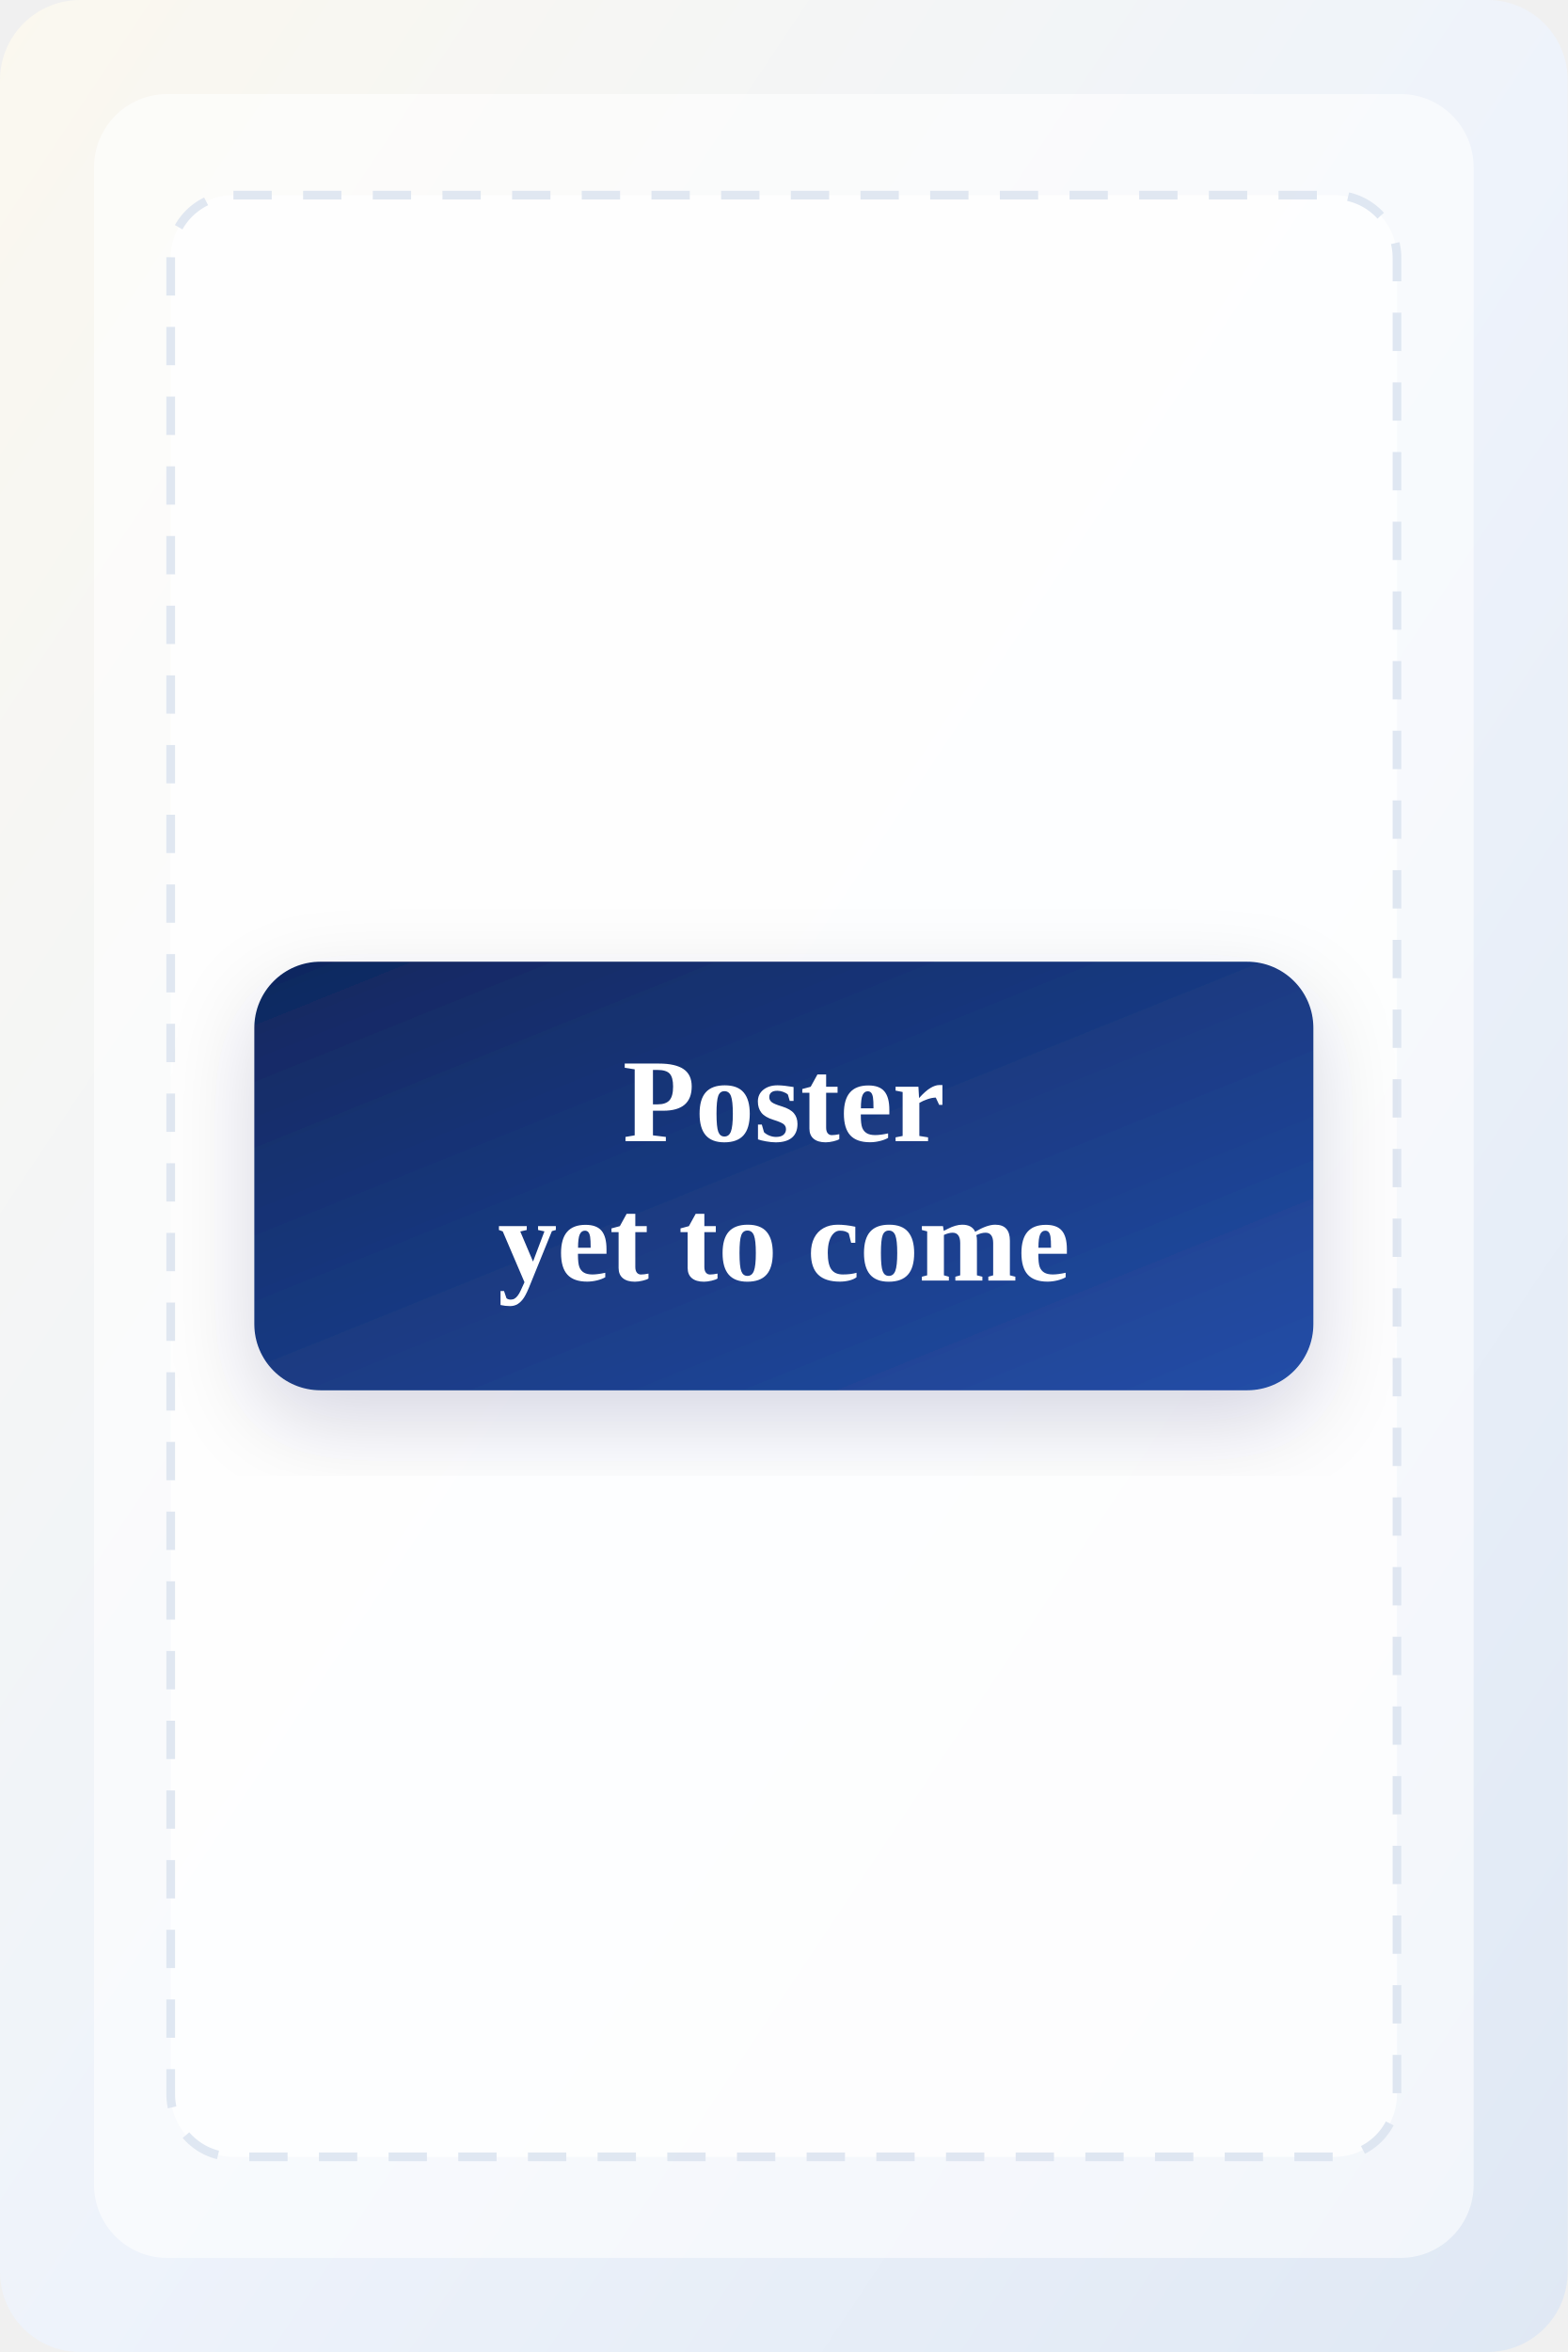
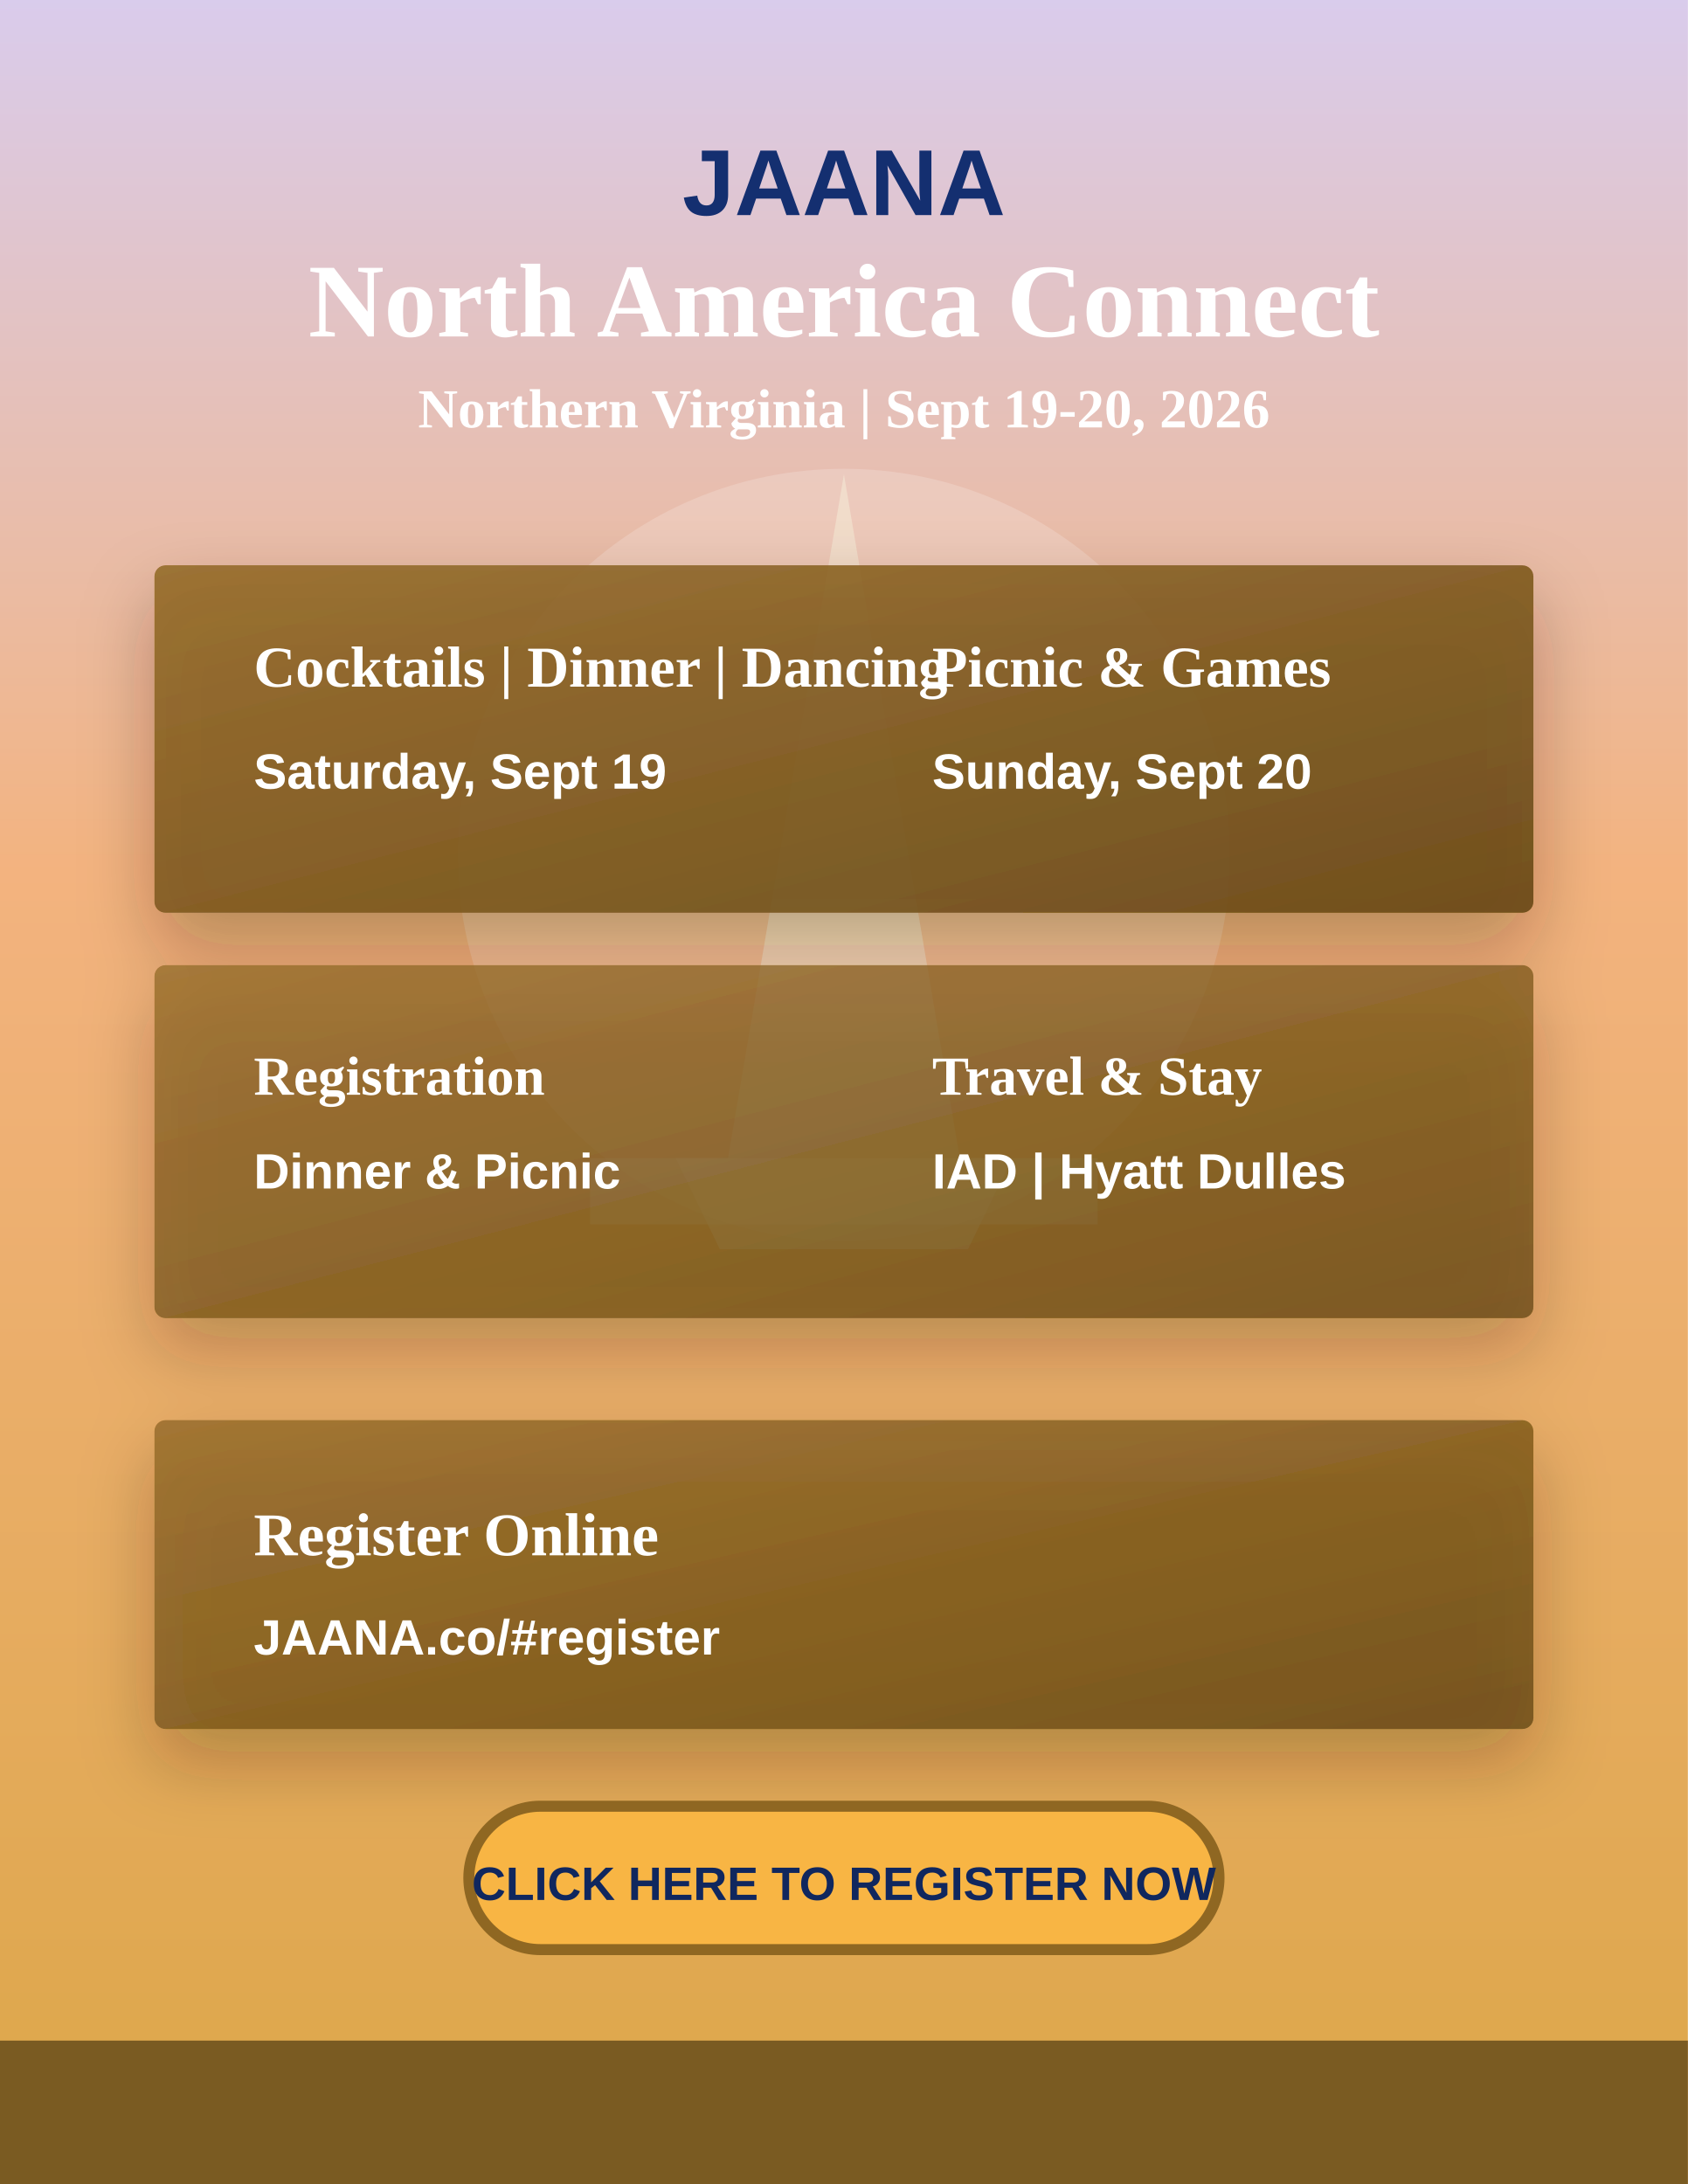
- <svg xmlns="http://www.w3.org/2000/svg" viewBox="0 0 900 1350" role="img" aria-labelledby="title desc">
+ <svg xmlns="http://www.w3.org/2000/svg" viewBox="0 0 612 792" role="img" aria-labelledby="title desc">
  <defs>
-     <linearGradient id="poster-bg" x1="0" y1="0" x2="1" y2="1">
-       <stop offset="0" stop-color="#fbf8ef" />
-       <stop offset="0.52" stop-color="#eef3fb" />
-       <stop offset="1" stop-color="#dfe8f4" />
+     <linearGradient id="sky" x1="0" y1="0" x2="0" y2="1">
+       <stop offset="0" stop-color="#d9cced" />
+       <stop offset="0.4" stop-color="#f3b37f" />
+       <stop offset="1" stop-color="#dca647" />
    </linearGradient>
-     <linearGradient id="poster-band" x1="0" y1="0" x2="1" y2="1">
-       <stop offset="0" stop-color="#10275e" />
-       <stop offset="1" stop-color="#244ea8" />
+     <linearGradient id="panel" x1="0" y1="0" x2="1" y2="1">
+       <stop offset="0" stop-color="#956b29" />
+       <stop offset="1" stop-color="#684916" />
    </linearGradient>
-     <filter id="soft-shadow" x="-20%" y="-20%" width="140%" height="140%">
-       <feDropShadow dx="0" dy="18" stdDeviation="24" flood-color="#0d1f4a" flood-opacity="0.16" />
+     <filter id="shadow" x="-20%" y="-20%" width="140%" height="140%">
+       <feDropShadow dx="0" dy="12" stdDeviation="13" flood-color="#2d1f0a" flood-opacity="0.32" />
    </filter>
  </defs>
-   <rect width="900" height="1350" rx="46" fill="url(#poster-bg)" />
-   <rect x="58" y="58" width="784" height="1234" rx="38" fill="#ffffff" opacity="0.58" stroke="#ffffff" stroke-width="8" />
-   <rect x="98" y="112" width="704" height="1126" rx="36" fill="#ffffff" opacity="0.76" stroke="#d8e1ee" stroke-width="5" stroke-dasharray="22 18" />
-   <g filter="url(#soft-shadow)">
-     <rect x="146" y="552" width="608" height="246" rx="38" fill="url(#poster-band)" />
-     <text x="450" y="655" fill="#ffffff" text-anchor="middle" font-family="Georgia, Times New Roman, serif" font-size="68" font-weight="700">Poster</text>
-     <text x="450" y="735" fill="#ffffff" text-anchor="middle" font-family="Georgia, Times New Roman, serif" font-size="68" font-weight="700">yet to come</text>
+   <rect width="612" height="792" fill="url(#sky)" />
+   <circle cx="306" cy="310" r="140" fill="#ffffff" opacity="0.18" />
+   <path d="M245 420h122l-16 33H261z" fill="#f7f1dc" opacity="0.55" />
+   <path d="M306 172l42 248h-84z" fill="#f7f1dc" opacity="0.46" />
+   <path d="M214 420h184v24H214z" fill="#f7f1dc" opacity="0.5" />
+   <text x="306" y="78" text-anchor="middle" fill="#142f70" font-family="Arial, Helvetica, sans-serif" font-size="34" font-weight="800">JAANA</text>
+   <text x="306" y="122" text-anchor="middle" fill="#ffffff" font-family="Georgia, Times New Roman, serif" font-size="38" font-weight="700">North America Connect</text>
+   <text x="306" y="155" text-anchor="middle" fill="#ffffff" font-family="Georgia, Times New Roman, serif" font-size="20" font-weight="700">Northern Virginia | Sept 19-20, 2026</text>
+   <g filter="url(#shadow)">
+     <rect x="56" y="205" width="500" height="126" rx="4" fill="url(#panel)" opacity="0.9" />
+     <rect x="56" y="350" width="500" height="128" rx="4" fill="url(#panel)" opacity="0.78" />
+     <rect x="56" y="515" width="500" height="112" rx="4" fill="url(#panel)" opacity="0.82" />
  </g>
+   <text x="92" y="249" fill="#ffffff" font-family="Georgia, Times New Roman, serif" font-size="21" font-weight="700">Cocktails | Dinner | Dancing</text>
+   <text x="92" y="286" fill="#ffffff" font-family="Arial, Helvetica, sans-serif" font-size="18" font-weight="700">Saturday, Sept 19</text>
+   <text x="338" y="249" fill="#ffffff" font-family="Georgia, Times New Roman, serif" font-size="21" font-weight="700">Picnic &amp; Games</text>
+   <text x="338" y="286" fill="#ffffff" font-family="Arial, Helvetica, sans-serif" font-size="18" font-weight="700">Sunday, Sept 20</text>
+   <text x="92" y="397" fill="#ffffff" font-family="Georgia, Times New Roman, serif" font-size="20" font-weight="700">Registration</text>
+   <text x="92" y="431" fill="#ffffff" font-family="Arial, Helvetica, sans-serif" font-size="18" font-weight="700">Dinner &amp; Picnic</text>
+   <text x="338" y="397" fill="#ffffff" font-family="Georgia, Times New Roman, serif" font-size="20" font-weight="700">Travel &amp; Stay</text>
+   <text x="338" y="431" fill="#ffffff" font-family="Arial, Helvetica, sans-serif" font-size="18" font-weight="700">IAD | Hyatt Dulles</text>
+   <text x="92" y="564" fill="#ffffff" font-family="Georgia, Times New Roman, serif" font-size="22" font-weight="700">Register Online</text>
+   <text x="92" y="600" fill="#ffffff" font-family="Arial, Helvetica, sans-serif" font-size="18" font-weight="700">JAANA.co/#register</text>
+   <rect x="170" y="655" width="272" height="52" rx="26" fill="#f8b544" stroke="#8f6722" stroke-width="4" />
+   <text x="306" y="689" text-anchor="middle" fill="#10275e" font-family="Arial, Helvetica, sans-serif" font-size="17" font-weight="900">CLICK HERE TO REGISTER NOW</text>
+   <rect y="740" width="612" height="52" fill="#765720" opacity="0.96" />
</svg>
